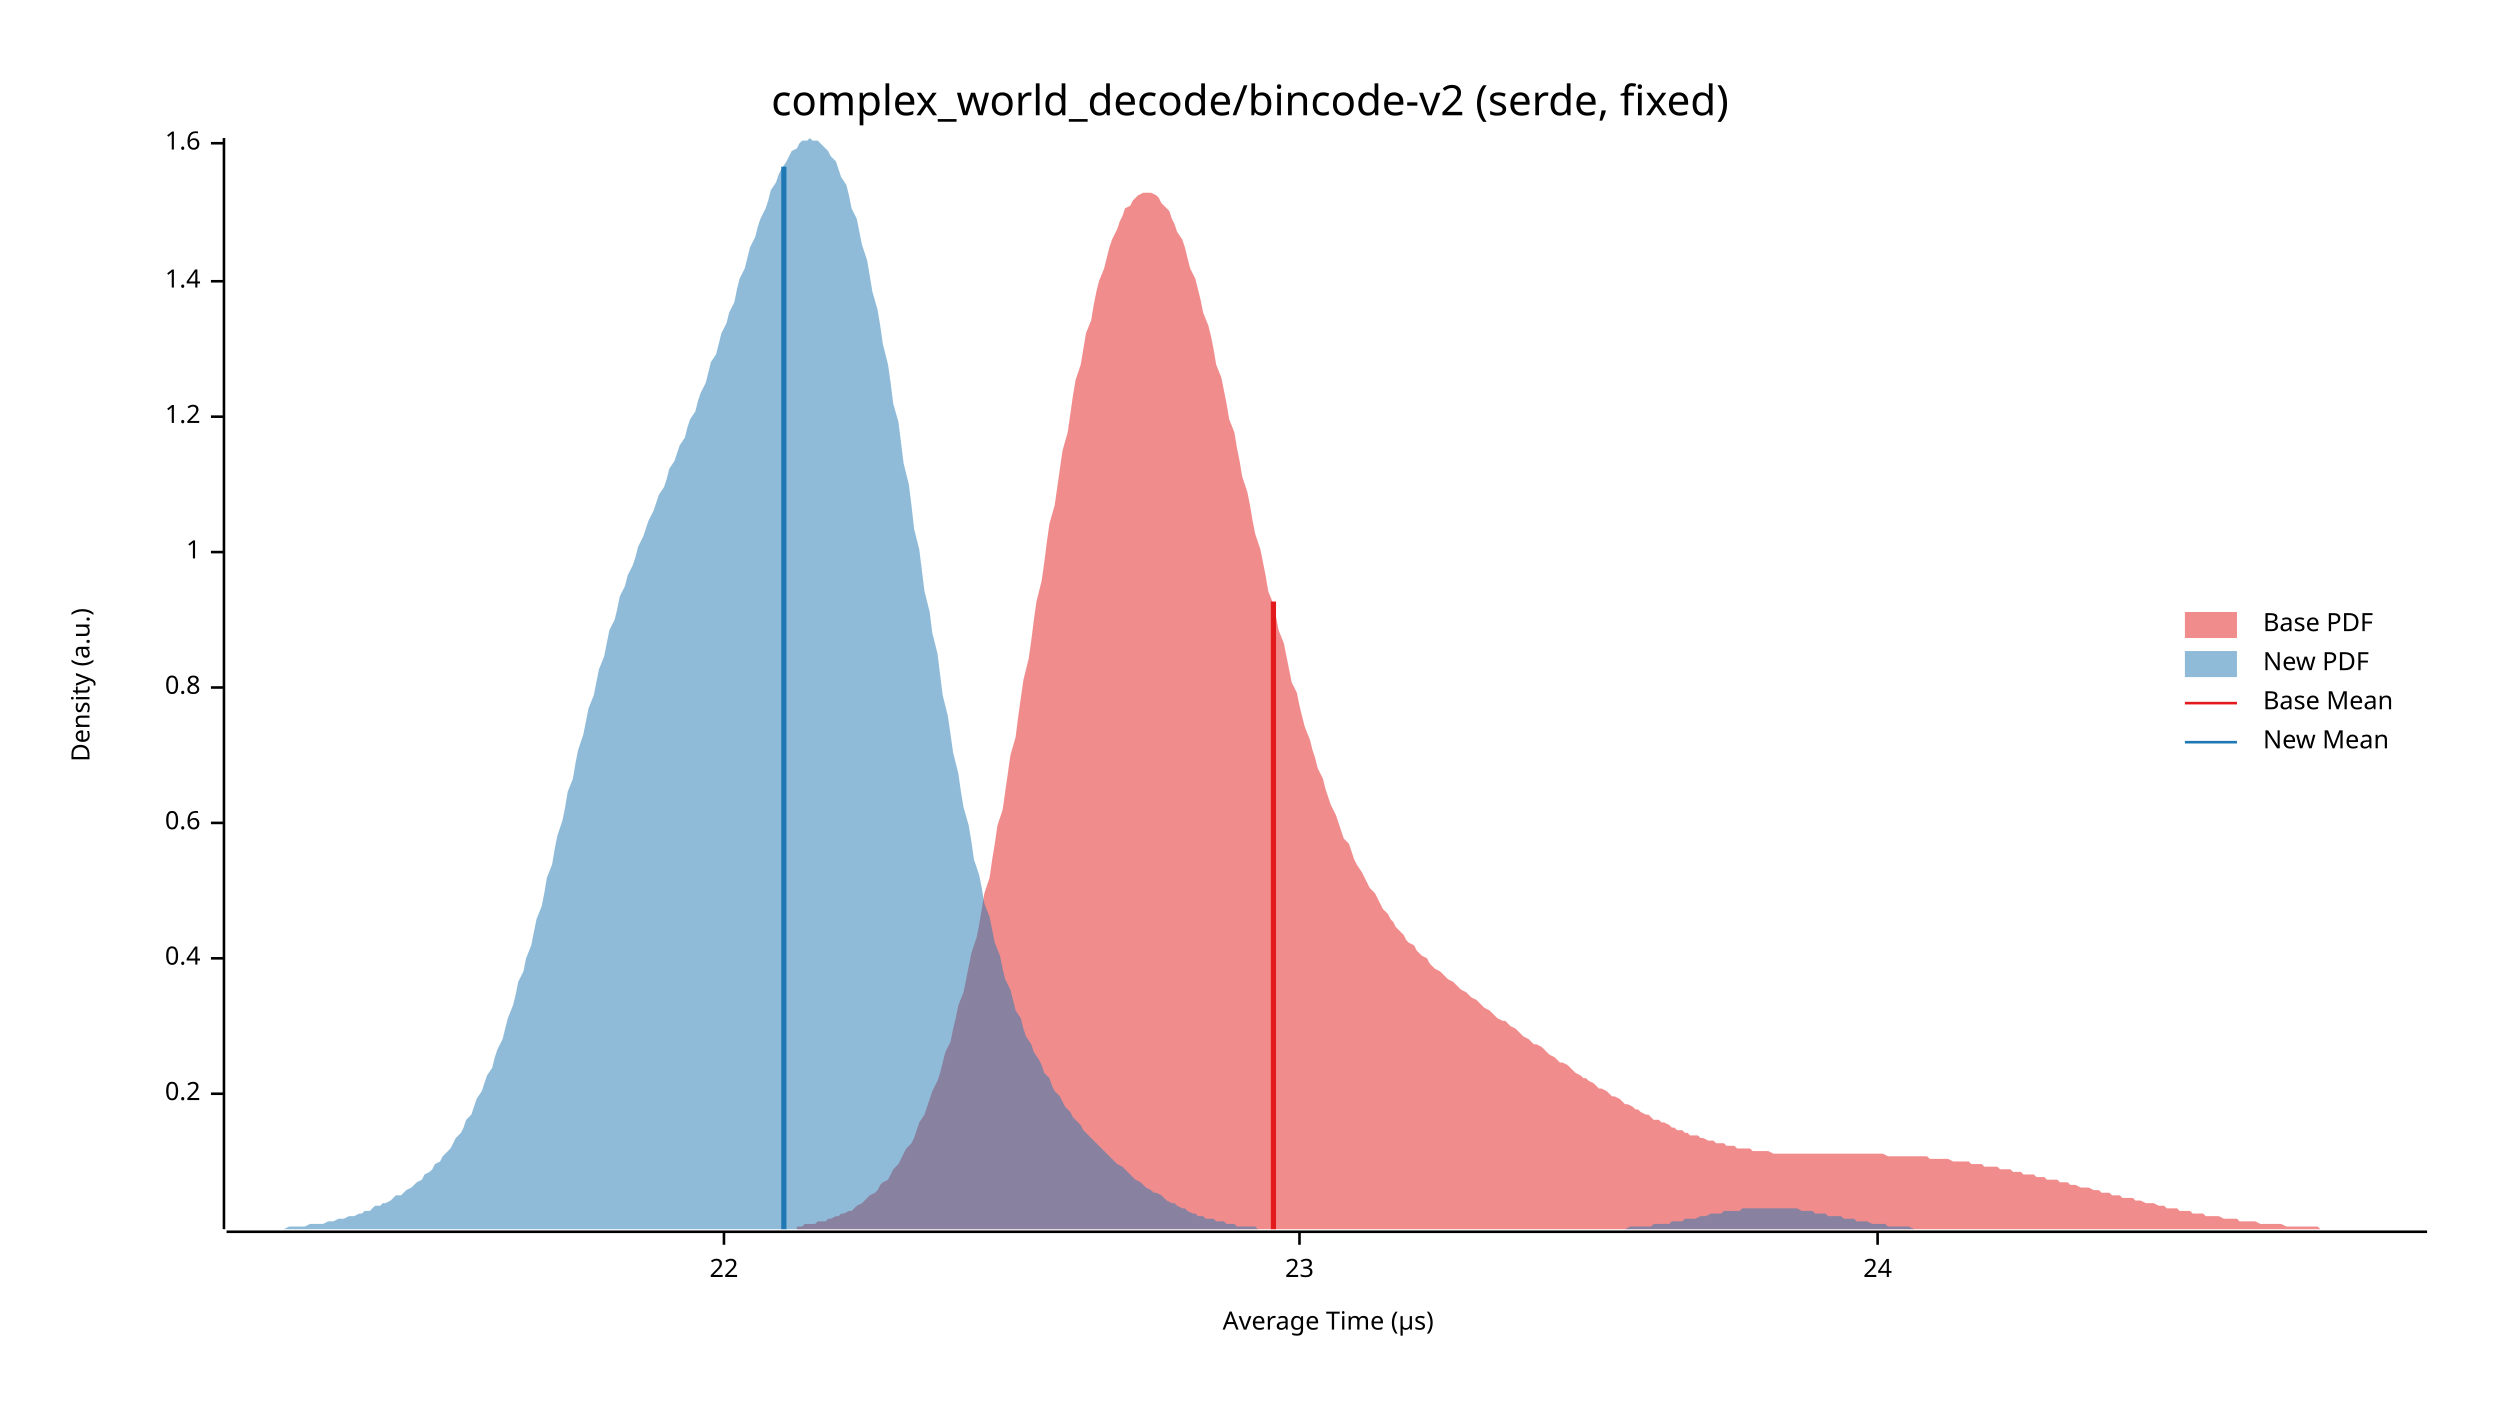
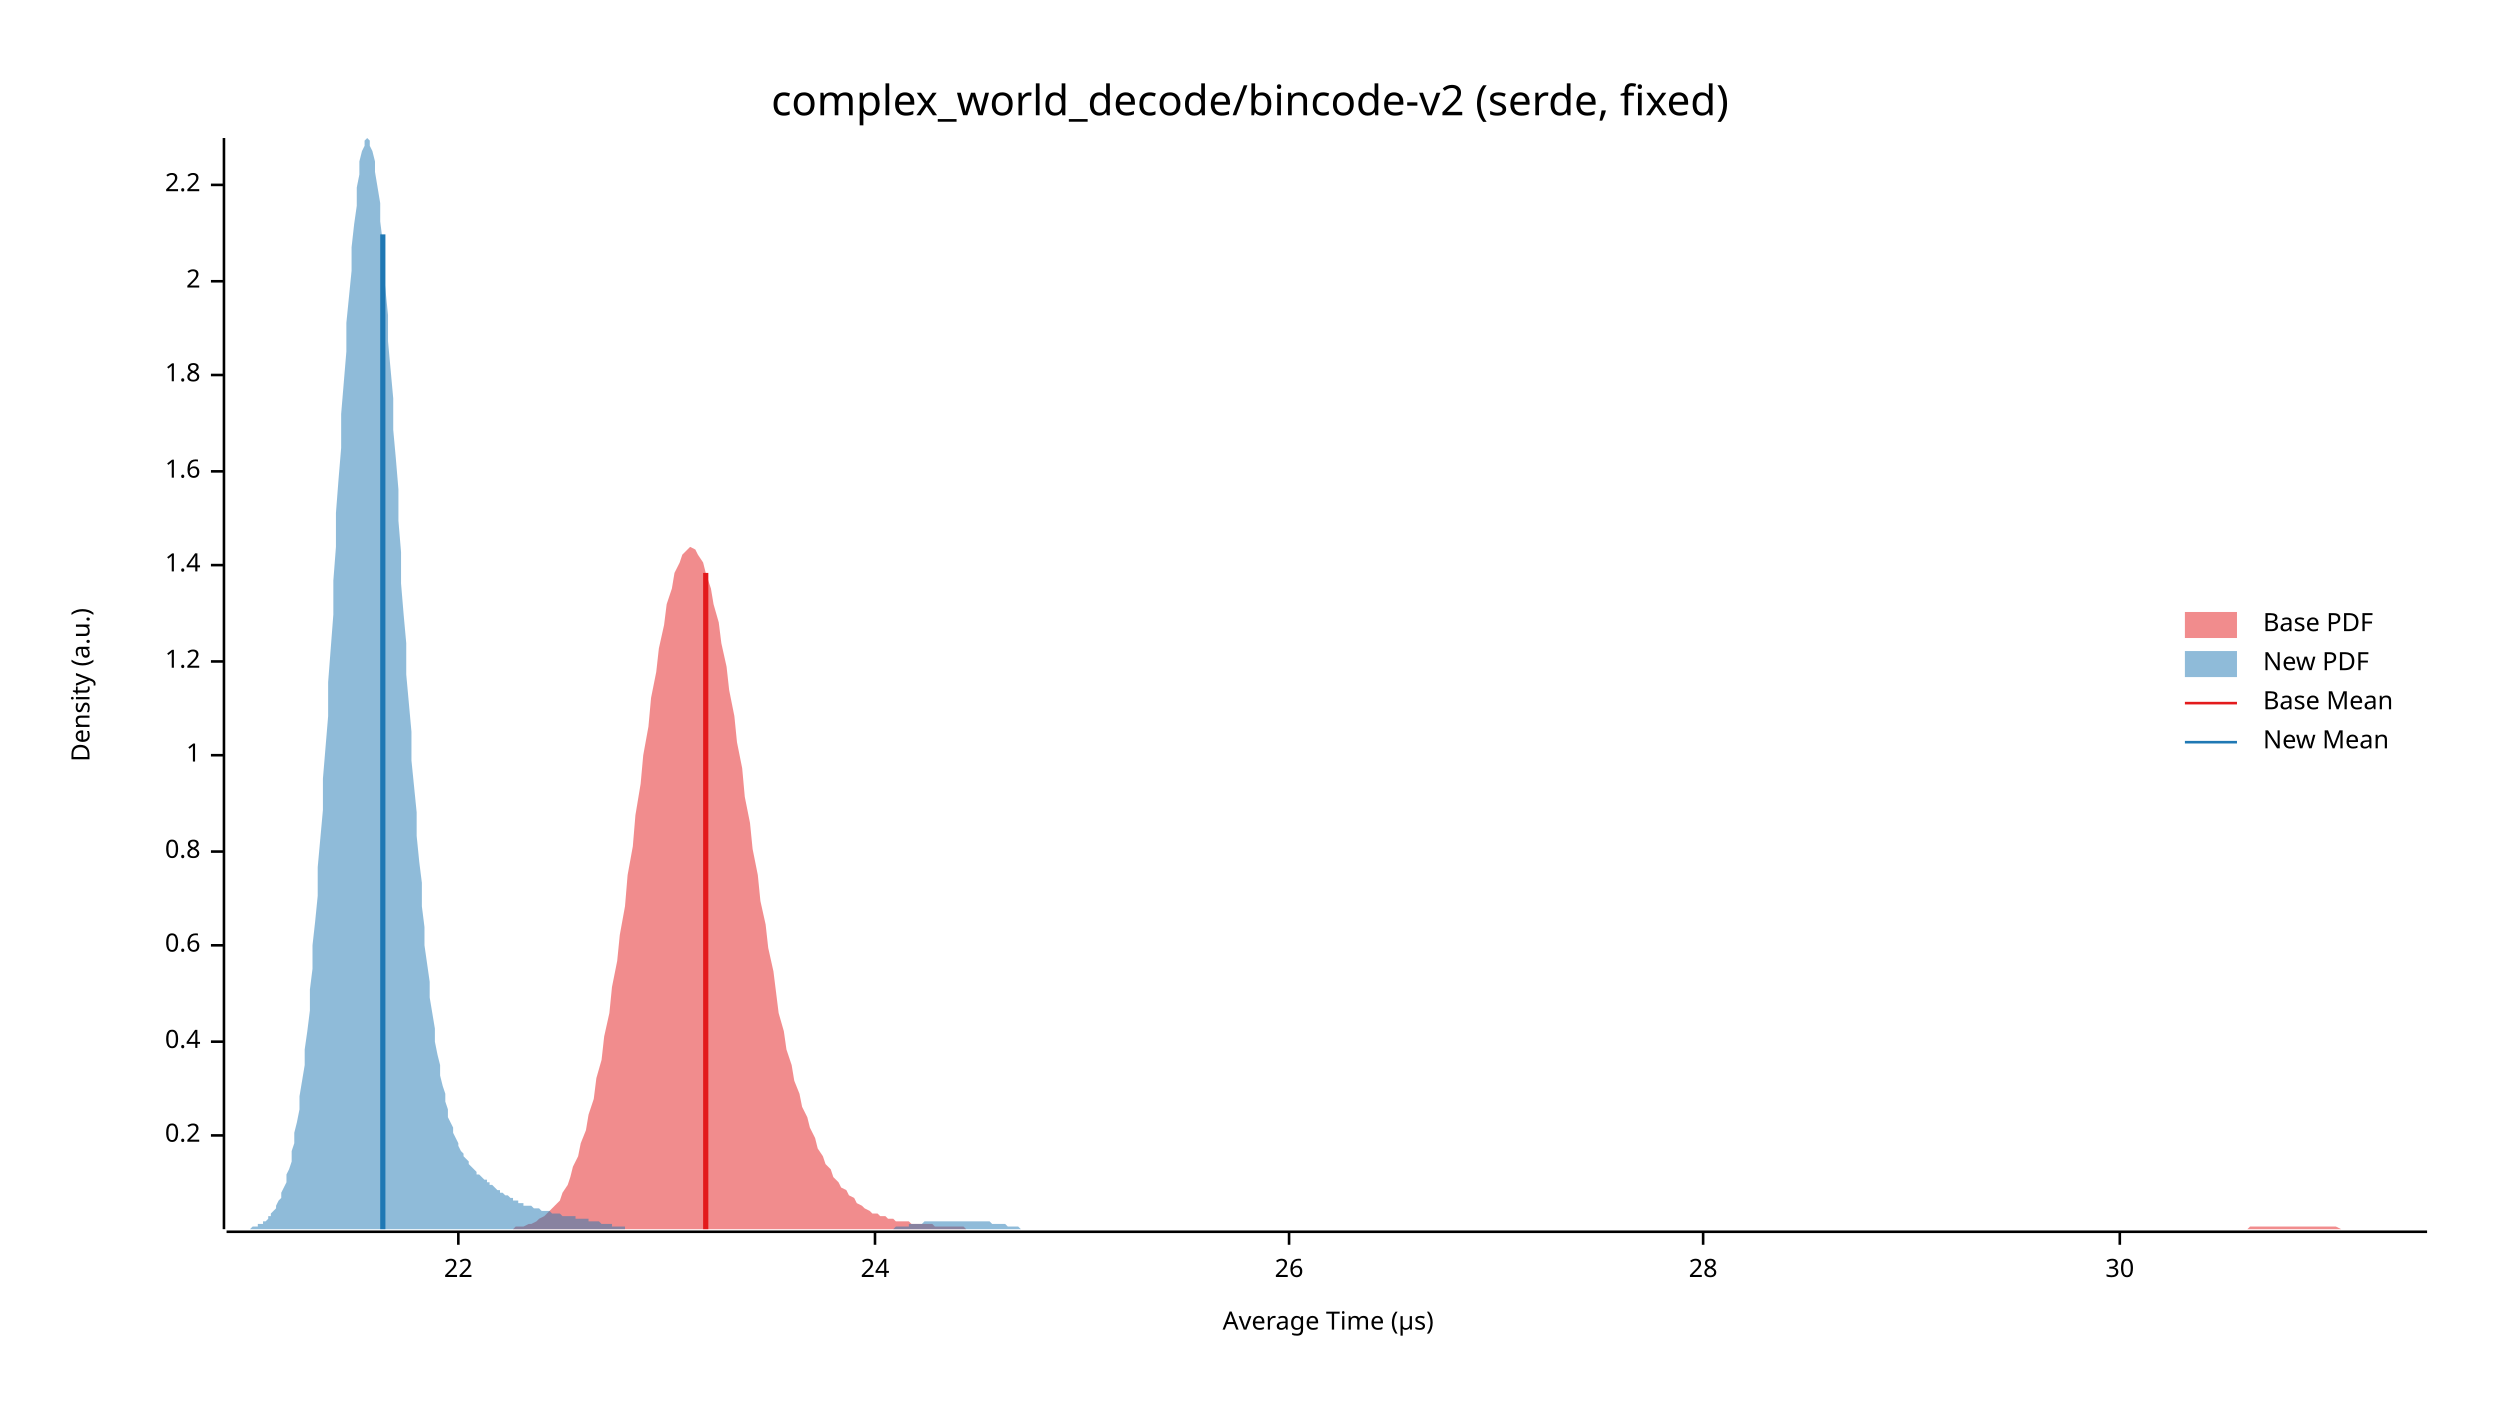
<svg xmlns="http://www.w3.org/2000/svg" width="960" height="540" viewBox="0 0 960 540">
  <text x="480" y="32" dy="0.76em" text-anchor="middle" font-family="sans-serif" font-size="16.129" opacity="1" fill="#000000">
complex_world_decode/bincode-v2 (serde, fixed)
</text>
  <text x="27" y="263" dy="0.76em" text-anchor="middle" font-family="sans-serif" font-size="9.677" opacity="1" fill="#000000" transform="rotate(270, 27, 263)">
Density (a.u.)
</text>
  <text x="510" y="513" dy="-0.5ex" text-anchor="middle" font-family="sans-serif" font-size="9.677" opacity="1" fill="#000000">
Average Time (µs)
</text>
  <polyline fill="none" opacity="1" stroke="#000000" stroke-width="1" points="86,53 86,472 " />
-   <text x="77" y="420" dy="0.5ex" text-anchor="end" font-family="sans-serif" font-size="9.677" opacity="1" fill="#000000">
+   <text x="77" y="436" dy="0.5ex" text-anchor="end" font-family="sans-serif" font-size="9.677" opacity="1" fill="#000000">
0.2
</text>
-   <polyline fill="none" opacity="1" stroke="#000000" stroke-width="1" points="81,420 86,420 " />
-   <text x="77" y="368" dy="0.5ex" text-anchor="end" font-family="sans-serif" font-size="9.677" opacity="1" fill="#000000">
+   <polyline fill="none" opacity="1" stroke="#000000" stroke-width="1" points="81,436 86,436 " />
+   <text x="77" y="400" dy="0.5ex" text-anchor="end" font-family="sans-serif" font-size="9.677" opacity="1" fill="#000000">
0.4
</text>
-   <polyline fill="none" opacity="1" stroke="#000000" stroke-width="1" points="81,368 86,368 " />
-   <text x="77" y="316" dy="0.5ex" text-anchor="end" font-family="sans-serif" font-size="9.677" opacity="1" fill="#000000">
+   <polyline fill="none" opacity="1" stroke="#000000" stroke-width="1" points="81,400 86,400 " />
+   <text x="77" y="363" dy="0.5ex" text-anchor="end" font-family="sans-serif" font-size="9.677" opacity="1" fill="#000000">
0.6
</text>
-   <polyline fill="none" opacity="1" stroke="#000000" stroke-width="1" points="81,316 86,316 " />
-   <text x="77" y="264" dy="0.5ex" text-anchor="end" font-family="sans-serif" font-size="9.677" opacity="1" fill="#000000">
+   <polyline fill="none" opacity="1" stroke="#000000" stroke-width="1" points="81,363 86,363 " />
+   <text x="77" y="327" dy="0.5ex" text-anchor="end" font-family="sans-serif" font-size="9.677" opacity="1" fill="#000000">
0.8
</text>
-   <polyline fill="none" opacity="1" stroke="#000000" stroke-width="1" points="81,264 86,264 " />
-   <text x="77" y="212" dy="0.5ex" text-anchor="end" font-family="sans-serif" font-size="9.677" opacity="1" fill="#000000">
+   <polyline fill="none" opacity="1" stroke="#000000" stroke-width="1" points="81,327 86,327 " />
+   <text x="77" y="290" dy="0.5ex" text-anchor="end" font-family="sans-serif" font-size="9.677" opacity="1" fill="#000000">
1
</text>
-   <polyline fill="none" opacity="1" stroke="#000000" stroke-width="1" points="81,212 86,212 " />
-   <text x="77" y="160" dy="0.5ex" text-anchor="end" font-family="sans-serif" font-size="9.677" opacity="1" fill="#000000">
+   <polyline fill="none" opacity="1" stroke="#000000" stroke-width="1" points="81,290 86,290 " />
+   <text x="77" y="254" dy="0.5ex" text-anchor="end" font-family="sans-serif" font-size="9.677" opacity="1" fill="#000000">
1.2
</text>
-   <polyline fill="none" opacity="1" stroke="#000000" stroke-width="1" points="81,160 86,160 " />
-   <text x="77" y="108" dy="0.5ex" text-anchor="end" font-family="sans-serif" font-size="9.677" opacity="1" fill="#000000">
+   <polyline fill="none" opacity="1" stroke="#000000" stroke-width="1" points="81,254 86,254 " />
+   <text x="77" y="217" dy="0.5ex" text-anchor="end" font-family="sans-serif" font-size="9.677" opacity="1" fill="#000000">
1.4
</text>
-   <polyline fill="none" opacity="1" stroke="#000000" stroke-width="1" points="81,108 86,108 " />
-   <text x="77" y="55" dy="0.5ex" text-anchor="end" font-family="sans-serif" font-size="9.677" opacity="1" fill="#000000">
+   <polyline fill="none" opacity="1" stroke="#000000" stroke-width="1" points="81,217 86,217 " />
+   <text x="77" y="181" dy="0.5ex" text-anchor="end" font-family="sans-serif" font-size="9.677" opacity="1" fill="#000000">
1.6
</text>
-   <polyline fill="none" opacity="1" stroke="#000000" stroke-width="1" points="81,55 86,55 " />
+   <polyline fill="none" opacity="1" stroke="#000000" stroke-width="1" points="81,181 86,181 " />
+   <text x="77" y="144" dy="0.5ex" text-anchor="end" font-family="sans-serif" font-size="9.677" opacity="1" fill="#000000">
+ 1.8
+ </text>
+   <polyline fill="none" opacity="1" stroke="#000000" stroke-width="1" points="81,144 86,144 " />
+   <text x="77" y="108" dy="0.5ex" text-anchor="end" font-family="sans-serif" font-size="9.677" opacity="1" fill="#000000">
+ 2
+ </text>
+   <polyline fill="none" opacity="1" stroke="#000000" stroke-width="1" points="81,108 86,108 " />
+   <text x="77" y="71" dy="0.5ex" text-anchor="end" font-family="sans-serif" font-size="9.677" opacity="1" fill="#000000">
+ 2.2
+ </text>
+   <polyline fill="none" opacity="1" stroke="#000000" stroke-width="1" points="81,71 86,71 " />
  <polyline fill="none" opacity="1" stroke="#000000" stroke-width="1" points="87,473 932,473 " />
-   <text x="278" y="483" dy="0.76em" text-anchor="middle" font-family="sans-serif" font-size="9.677" opacity="1" fill="#000000">
+   <text x="176" y="483" dy="0.76em" text-anchor="middle" font-family="sans-serif" font-size="9.677" opacity="1" fill="#000000">
22
</text>
-   <polyline fill="none" opacity="1" stroke="#000000" stroke-width="1" points="278,473 278,478 " />
-   <text x="499" y="483" dy="0.76em" text-anchor="middle" font-family="sans-serif" font-size="9.677" opacity="1" fill="#000000">
- 23
- </text>
-   <polyline fill="none" opacity="1" stroke="#000000" stroke-width="1" points="499,473 499,478 " />
-   <text x="721" y="483" dy="0.76em" text-anchor="middle" font-family="sans-serif" font-size="9.677" opacity="1" fill="#000000">
+   <polyline fill="none" opacity="1" stroke="#000000" stroke-width="1" points="176,473 176,478 " />
+   <text x="336" y="483" dy="0.76em" text-anchor="middle" font-family="sans-serif" font-size="9.677" opacity="1" fill="#000000">
24
</text>
-   <polyline fill="none" opacity="1" stroke="#000000" stroke-width="1" points="721,473 721,478 " />
-   <polygon opacity="0.5" fill="#E31A1C" points="306,471 307,471 308,471 309,470 311,470 312,470 313,470 314,469 316,469 317,469 318,468 319,468 321,467 322,467 323,466 324,466 326,465 327,465 328,464 329,463 331,462 332,461 333,460 334,459 336,458 337,457 338,455 339,454 341,453 342,451 343,449 345,447 346,445 347,443 348,441 350,439 351,437 352,434 353,431 355,428 356,425 357,422 358,419 360,415 361,412 362,408 363,404 365,400 366,395 367,391 368,386 370,381 371,376 372,371 373,366 375,360 376,355 377,349 378,343 380,337 381,330 382,324 383,317 385,311 386,304 387,297 388,290 390,283 391,275 392,268 393,261 395,253 396,246 397,238 398,231 400,223 401,216 402,208 403,201 405,194 406,187 407,180 408,173 410,166 411,159 412,152 413,146 415,140 416,134 417,128 419,123 420,117 421,112 422,108 424,103 425,99 426,95 427,92 429,88 430,85 431,83 432,80 434,79 435,77 436,76 437,75 439,74 440,74 441,74 442,74 444,75 445,76 446,78 447,79 449,81 450,84 451,86 452,89 454,92 455,95 456,99 457,103 459,107 460,111 461,115 462,120 464,125 465,129 466,134 467,140 469,145 470,150 471,155 472,161 474,166 475,172 476,177 477,183 479,189 480,194 481,200 482,205 484,211 485,216 486,221 487,227 489,232 490,237 491,242 493,247 494,252 495,257 496,262 498,266 499,271 500,275 501,279 503,284 504,288 505,291 506,295 508,299 509,303 510,306 511,309 513,313 514,316 515,319 516,322 518,324 519,327 520,330 521,332 523,335 524,337 525,339 526,341 528,343 529,345 530,347 531,349 533,351 534,353 535,354 536,356 538,358 539,359 540,361 541,362 543,363 544,365 545,366 546,367 548,368 549,370 550,371 551,372 553,373 554,374 555,375 556,376 558,377 559,378 560,379 561,380 563,381 564,382 565,383 567,384 568,385 569,386 570,387 572,388 573,389 574,390 575,391 577,392 578,392 579,393 580,394 582,395 583,396 584,397 585,398 587,399 588,400 589,401 590,401 592,402 593,403 594,404 595,405 597,406 598,407 599,408 600,408 602,409 603,410 604,411 605,412 607,413 608,414 609,414 610,415 612,416 613,417 614,418 615,418 617,419 618,420 619,421 620,421 622,422 623,423 624,424 625,424 627,425 628,426 629,426 630,427 632,428 633,428 634,429 635,430 637,430 638,431 639,431 641,432 642,433 643,433 644,434 646,434 647,435 648,435 649,436 651,436 652,436 653,437 654,437 656,438 657,438 658,438 659,439 661,439 662,439 663,440 664,440 666,440 667,441 668,441 669,441 671,441 672,441 673,442 674,442 676,442 677,442 678,442 679,442 681,443 682,443 683,443 684,443 686,443 687,443 688,443 689,443 691,443 692,443 693,443 694,443 696,443 697,443 698,443 699,443 701,443 702,443 703,443 704,443 706,443 707,443 708,443 709,443 711,443 712,443 713,443 715,443 716,443 717,443 718,443 720,443 721,443 722,443 723,443 725,444 726,444 727,444 728,444 730,444 731,444 732,444 733,444 735,444 736,444 737,444 738,444 740,444 741,445 742,445 743,445 745,445 746,445 747,445 748,445 750,446 751,446 752,446 753,446 755,446 756,446 757,447 758,447 760,447 761,447 762,448 763,448 765,448 766,448 767,448 768,449 770,449 771,449 772,449 773,450 775,450 776,450 777,451 778,451 780,451 781,451 782,452 783,452 785,452 786,453 787,453 789,453 790,453 791,454 792,454 794,454 795,455 796,455 797,455 799,456 800,456 801,456 802,456 804,457 805,457 806,457 807,458 809,458 810,458 811,459 812,459 814,459 815,460 816,460 817,460 819,460 820,461 821,461 822,461 824,462 825,462 826,462 827,462 829,463 830,463 831,463 832,464 834,464 835,464 836,464 837,465 839,465 840,465 841,465 842,466 844,466 845,466 846,466 847,467 849,467 850,467 851,467 852,467 854,468 855,468 856,468 857,468 859,468 860,469 861,469 863,469 864,469 865,469 866,469 868,470 869,470 870,470 871,470 873,470 874,470 875,470 876,470 878,471 879,471 880,471 881,471 883,471 884,471 885,471 886,471 888,471 889,471 890,471 891,472 893,472 894,472 895,472 896,472 898,472 899,472 900,472 901,472 903,472 904,472 905,472 906,472 908,472 909,472 910,472 911,472 913,472 914,472 915,472 916,472 918,472 919,472 920,472 921,472 923,472 924,472 925,472 926,472 928,472 929,472 930,472 932,472 932,472 306,472 " />
-   <polygon opacity="0.5" fill="#1F78B4" points="87,472 88,472 89,472 91,472 92,472 93,472 95,472 96,472 97,472 99,472 100,472 101,472 103,472 104,472 105,472 107,472 108,472 109,472 111,471 112,471 113,471 115,471 116,471 117,471 119,470 120,470 121,470 123,470 124,470 126,469 127,469 128,469 130,468 131,468 132,468 134,467 135,467 136,467 138,466 139,466 140,465 142,465 143,464 144,463 146,463 147,462 148,462 150,461 151,460 152,459 154,459 155,458 156,457 158,456 159,455 160,454 162,453 163,451 165,450 166,449 167,447 169,446 170,444 171,443 173,441 174,439 175,437 177,435 178,433 179,430 181,428 182,425 183,422 185,419 186,416 187,413 189,410 190,406 191,403 193,399 194,395 195,391 197,386 198,382 199,377 201,373 202,368 204,363 205,358 206,353 208,348 209,343 210,337 212,332 213,326 214,321 216,315 217,310 218,304 220,299 221,293 222,288 224,282 225,277 226,272 228,267 229,262 230,257 232,252 233,247 234,242 236,238 237,234 238,229 240,225 241,221 243,217 244,214 245,210 247,206 248,203 249,200 251,196 252,193 253,190 255,187 256,184 257,180 259,177 260,174 261,171 263,168 264,164 265,161 267,158 268,154 269,151 271,147 272,143 273,139 275,136 276,132 277,128 279,124 280,120 282,116 283,111 284,107 286,103 287,99 288,95 290,91 291,87 292,84 294,80 295,77 296,73 298,70 299,67 300,65 302,62 303,60 304,58 306,57 307,55 308,54 310,54 311,53 312,54 314,54 315,55 316,56 318,58 319,60 321,62 322,65 323,68 325,71 326,75 327,80 329,84 330,89 331,94 333,100 334,106 335,112 337,119 338,125 339,132 341,140 342,147 343,155 345,162 346,170 347,178 349,186 350,194 351,203 353,211 354,219 355,227 357,235 358,243 360,251 361,259 362,267 364,275 365,282 366,289 368,297 369,304 370,310 372,317 373,323 374,330 376,336 377,341 378,347 380,352 381,357 382,362 384,367 385,372 386,376 388,380 389,384 390,388 392,391 393,395 394,398 396,401 397,404 399,407 400,409 401,412 403,414 404,417 405,419 407,421 408,423 409,425 411,427 412,429 413,430 415,432 416,434 417,435 419,437 420,438 421,439 423,441 424,442 425,443 427,445 428,446 429,447 431,448 432,449 433,450 435,452 436,453 438,454 439,455 440,456 442,457 443,458 444,458 446,459 447,460 448,461 450,462 451,462 452,463 454,464 455,464 456,465 458,466 459,466 460,467 462,467 463,468 464,468 466,468 467,469 468,469 470,469 471,470 473,470 474,470 475,471 477,471 478,471 479,471 481,471 482,471 483,472 485,472 486,472 487,472 489,472 490,472 491,472 493,472 494,472 495,472 497,472 498,472 499,472 501,472 502,472 503,472 505,472 506,472 507,472 509,472 510,472 512,472 513,472 514,472 516,472 517,472 518,472 520,472 521,472 522,472 524,472 525,472 526,472 528,472 529,472 530,472 532,472 533,472 534,472 536,472 537,472 538,472 540,472 541,472 542,472 544,472 545,472 546,472 548,472 549,472 551,472 552,472 553,472 555,472 556,472 557,472 559,472 560,472 561,472 563,472 564,472 565,472 567,472 568,472 569,472 571,472 572,472 573,472 575,472 576,472 577,472 579,472 580,472 581,472 583,472 584,472 585,472 587,472 588,472 590,472 591,472 592,472 594,472 595,472 596,472 598,472 599,472 600,472 602,472 603,472 604,472 606,472 607,472 608,472 610,472 611,472 612,472 614,472 615,472 616,472 618,472 619,472 620,472 622,472 623,472 624,472 626,471 627,471 629,471 630,471 631,471 633,471 634,471 635,470 637,470 638,470 639,470 641,470 642,469 643,469 645,469 646,469 647,468 649,468 650,468 651,468 653,467 654,467 655,467 657,466 658,466 659,466 661,466 662,465 663,465 665,465 666,465 668,465 669,464 670,464 672,464 673,464 674,464 676,464 677,464 678,464 680,464 681,464 682,464 684,464 685,464 686,464 688,464 689,464 690,464 692,465 693,465 694,465 696,465 697,466 698,466 700,466 701,466 702,467 704,467 705,467 707,467 708,468 709,468 711,468 712,468 713,469 715,469 716,469 717,469 719,470 720,470 721,470 723,470 724,470 725,471 727,471 728,471 729,471 731,471 732,471 733,471 735,472 736,472 737,472 739,472 740,472 741,472 743,472 744,472 746,472 747,472 748,472 750,472 751,472 752,472 754,472 755,472 756,472 758,472 758,472 87,472 " />
-   <polyline fill="none" opacity="1" stroke="#E31A1C" stroke-width="2" points="489,472 489,231 " />
-   <polyline fill="none" opacity="1" stroke="#1F78B4" stroke-width="2" points="301,472 301,64 " />
+   <polyline fill="none" opacity="1" stroke="#000000" stroke-width="1" points="336,473 336,478 " />
+   <text x="495" y="483" dy="0.76em" text-anchor="middle" font-family="sans-serif" font-size="9.677" opacity="1" fill="#000000">
+ 26
+ </text>
+   <polyline fill="none" opacity="1" stroke="#000000" stroke-width="1" points="495,473 495,478 " />
+   <text x="654" y="483" dy="0.76em" text-anchor="middle" font-family="sans-serif" font-size="9.677" opacity="1" fill="#000000">
+ 28
+ </text>
+   <polyline fill="none" opacity="1" stroke="#000000" stroke-width="1" points="654,473 654,478 " />
+   <text x="814" y="483" dy="0.76em" text-anchor="middle" font-family="sans-serif" font-size="9.677" opacity="1" fill="#000000">
+ 30
+ </text>
+   <polyline fill="none" opacity="1" stroke="#000000" stroke-width="1" points="814,473 814,478 " />
+   <polygon opacity="0.5" fill="#E31A1C" points="188,472 189,472 191,472 192,472 194,472 195,472 197,472 198,471 200,471 201,471 203,470 204,470 206,469 207,468 209,467 210,466 212,464 213,463 215,461 216,458 218,455 219,452 220,448 222,444 223,439 225,434 226,428 228,422 229,414 231,407 232,398 234,389 235,379 237,369 238,359 240,348 241,336 243,325 244,313 246,301 247,290 249,279 250,268 252,258 253,249 255,240 256,232 258,226 259,220 261,216 262,213 264,211 265,210 267,211 268,213 270,216 271,220 273,226 274,232 276,239 277,247 279,256 280,265 282,275 283,285 285,295 286,306 288,316 289,326 291,336 292,346 294,355 295,364 297,373 298,381 299,389 301,396 302,403 304,409 305,415 307,420 308,425 310,429 311,433 313,437 314,441 316,444 317,447 319,449 320,452 322,454 323,456 325,457 326,459 328,460 329,462 331,463 332,464 334,465 335,466 337,466 338,467 340,467 341,468 343,468 344,469 346,469 347,469 349,469 350,470 352,470 353,470 355,470 356,470 358,470 359,471 361,471 362,471 364,471 365,471 367,471 368,471 370,471 371,472 373,472 374,472 376,472 377,472 378,472 380,472 381,472 383,472 384,472 386,472 387,472 389,472 390,472 392,472 393,472 395,472 396,472 398,472 399,472 401,472 402,472 404,472 405,472 407,472 408,472 410,472 411,472 413,472 414,472 416,472 417,472 419,472 420,472 422,472 423,472 425,472 426,472 428,472 429,472 431,472 432,472 434,472 435,472 437,472 438,472 440,472 441,472 443,472 444,472 446,472 447,472 449,472 450,472 452,472 453,472 455,472 456,472 457,472 459,472 460,472 462,472 463,472 465,472 466,472 468,472 469,472 471,472 472,472 474,472 475,472 477,472 478,472 480,472 481,472 483,472 484,472 486,472 487,472 489,472 490,472 492,472 493,472 495,472 496,472 498,472 499,472 501,472 502,472 504,472 505,472 507,472 508,472 510,472 511,472 513,472 514,472 516,472 517,472 519,472 520,472 522,472 523,472 525,472 526,472 528,472 529,472 531,472 532,472 534,472 535,472 536,472 538,472 539,472 541,472 542,472 544,472 545,472 547,472 548,472 550,472 551,472 553,472 554,472 556,472 557,472 559,472 560,472 562,472 563,472 565,472 566,472 568,472 569,472 571,472 572,472 574,472 575,472 577,472 578,472 580,472 581,472 583,472 584,472 586,472 587,472 589,472 590,472 592,472 593,472 595,472 596,472 598,472 599,472 601,472 602,472 604,472 605,472 607,472 608,472 610,472 611,472 613,472 614,472 615,472 617,472 618,472 620,472 621,472 623,472 624,472 626,472 627,472 629,472 630,472 632,472 633,472 635,472 636,472 638,472 639,472 641,472 642,472 644,472 645,472 647,472 648,472 650,472 651,472 653,472 654,472 656,472 657,472 659,472 660,472 662,472 663,472 665,472 666,472 668,472 669,472 671,472 672,472 674,472 675,472 677,472 678,472 680,472 681,472 683,472 684,472 686,472 687,472 689,472 690,472 692,472 693,472 694,472 696,472 697,472 699,472 700,472 702,472 703,472 705,472 706,472 708,472 709,472 711,472 712,472 714,472 715,472 717,472 718,472 720,472 721,472 723,472 724,472 726,472 727,472 729,472 730,472 732,472 733,472 735,472 736,472 738,472 739,472 741,472 742,472 744,472 745,472 747,472 748,472 750,472 751,472 753,472 754,472 756,472 757,472 759,472 760,472 762,472 763,472 765,472 766,472 768,472 769,472 771,472 772,472 773,472 775,472 776,472 778,472 779,472 781,472 782,472 784,472 785,472 787,472 788,472 790,472 791,472 793,472 794,472 796,472 797,472 799,472 800,472 802,472 803,472 805,472 806,472 808,472 809,472 811,472 812,472 814,472 815,472 817,472 818,472 820,472 821,472 823,472 824,472 826,472 827,472 829,472 830,472 832,472 833,472 835,472 836,472 838,472 839,472 841,472 842,472 844,472 845,472 847,472 848,472 850,472 851,472 852,472 854,472 855,472 857,472 858,472 860,472 861,472 863,472 864,471 866,471 867,471 869,471 870,471 872,471 873,471 875,471 876,471 878,471 879,471 881,471 882,471 884,471 885,471 887,471 888,471 890,471 891,471 893,471 894,471 896,471 897,471 899,472 900,472 902,472 903,472 905,472 906,472 908,472 909,472 911,472 912,472 914,472 915,472 917,472 918,472 920,472 921,472 923,472 924,472 926,472 927,472 929,472 930,472 932,472 932,472 188,472 " />
+   <polygon opacity="0.5" fill="#1F78B4" points="87,472 87,472 88,472 88,472 89,472 90,472 90,472 91,472 92,472 92,472 93,472 94,472 94,472 95,472 95,472 96,472 97,471 97,471 98,471 99,471 99,470 100,470 101,470 101,469 102,469 103,468 103,467 104,467 104,466 105,465 106,464 106,463 107,461 108,460 108,458 109,456 110,454 110,451 111,449 112,446 112,442 113,439 113,435 114,431 115,426 115,421 116,415 117,409 117,403 118,396 119,388 119,380 120,372 120,363 121,354 122,344 122,333 123,322 124,311 124,299 125,287 126,275 126,262 127,249 128,236 128,223 129,210 129,197 130,184 131,172 131,159 132,147 133,135 133,124 134,114 135,104 135,95 136,86 137,79 137,72 138,67 138,62 139,58 140,56 140,54 141,53 142,54 142,56 143,58 144,62 144,66 145,72 146,78 146,85 147,93 147,102 148,111 149,121 149,131 150,142 151,153 151,165 152,176 153,188 153,200 154,212 154,224 155,236 156,247 156,259 157,270 158,281 158,292 159,302 160,312 160,321 161,331 162,339 162,348 163,356 163,363 164,370 165,377 165,383 166,389 167,395 167,400 168,405 169,409 169,413 170,417 171,420 171,423 172,426 172,429 173,431 174,433 174,435 175,437 176,439 176,440 177,442 178,443 178,444 179,445 180,446 180,447 181,448 181,448 182,449 183,450 183,451 184,451 185,452 185,452 186,453 187,453 187,454 188,454 188,455 189,455 190,456 190,456 191,457 192,457 192,458 193,458 194,459 194,459 195,459 196,460 196,460 197,460 197,461 198,461 199,461 199,462 200,462 201,462 201,463 202,463 203,463 203,463 204,463 205,464 205,464 206,464 206,464 207,464 208,465 208,465 209,465 210,465 210,465 211,465 212,466 212,466 213,466 213,466 214,466 215,466 215,466 216,467 217,467 217,467 218,467 219,467 219,467 220,467 221,467 221,468 222,468 222,468 223,468 224,468 224,468 225,468 226,468 226,469 227,469 228,469 228,469 229,469 230,469 230,469 231,470 231,470 232,470 233,470 233,470 234,470 235,470 235,471 236,471 237,471 237,471 238,471 239,471 239,471 240,471 240,472 241,472 242,472 242,472 243,472 244,472 244,472 245,472 246,472 246,472 247,472 247,472 248,472 249,472 249,472 250,472 251,472 251,472 252,472 253,472 253,472 254,472 255,472 255,472 256,472 256,472 257,472 258,472 258,472 259,472 260,472 260,472 261,472 262,472 262,472 263,472 264,472 264,472 265,472 265,472 266,472 267,472 267,472 268,472 269,472 269,472 270,472 271,472 271,472 272,472 273,472 273,472 274,472 274,472 275,472 276,472 276,472 277,472 278,472 278,472 279,472 280,472 280,472 281,472 281,472 282,472 283,472 283,472 284,472 285,472 285,472 286,472 287,472 287,472 288,472 289,472 289,472 290,472 290,472 291,472 292,472 292,472 293,472 294,472 294,472 295,472 296,472 296,472 297,472 298,472 298,472 299,472 299,472 300,472 301,472 301,472 302,472 303,472 303,472 304,472 305,472 305,472 306,472 307,472 307,472 308,472 308,472 309,472 310,472 310,472 311,472 312,472 312,472 313,472 314,472 314,472 315,472 315,472 316,472 317,472 317,472 318,472 319,472 319,472 320,472 321,472 321,472 322,472 323,472 323,472 324,472 324,472 325,472 326,472 326,472 327,472 328,472 328,472 329,472 330,472 330,472 331,472 332,472 332,472 333,472 333,472 334,472 335,472 335,472 336,472 337,472 337,472 338,472 339,472 339,472 340,472 340,472 341,472 342,472 342,472 343,472 344,471 344,471 345,471 346,471 346,471 347,471 348,471 348,471 349,471 349,470 350,470 351,470 351,470 352,470 353,470 353,470 354,470 355,469 355,469 356,469 357,469 357,469 358,469 358,469 359,469 360,469 360,469 361,469 362,469 362,469 363,469 364,469 364,469 365,469 366,469 366,469 367,469 367,469 368,469 369,469 369,469 370,469 371,469 371,469 372,469 373,469 373,469 374,469 374,469 375,469 376,469 376,469 377,469 378,469 378,469 379,469 380,469 380,469 381,470 382,470 382,470 383,470 383,470 384,470 385,470 385,470 386,470 387,471 387,471 388,471 389,471 389,471 390,471 391,471 391,471 392,472 392,472 393,472 394,472 394,472 395,472 396,472 396,472 397,472 398,472 398,472 399,472 400,472 400,472 401,472 401,472 402,472 403,472 403,472 404,472 405,472 405,472 406,472 407,472 407,472 87,472 " />
+   <polyline fill="none" opacity="1" stroke="#E31A1C" stroke-width="2" points="271,472 271,220 " />
+   <polyline fill="none" opacity="1" stroke="#1F78B4" stroke-width="2" points="147,472 147,90 " />
  <text x="869" y="235" dy="0.76em" text-anchor="start" font-family="sans-serif" font-size="9.677" opacity="1" fill="#000000">
Base PDF
</text>
  <text x="869" y="250" dy="0.76em" text-anchor="start" font-family="sans-serif" font-size="9.677" opacity="1" fill="#000000">
New PDF
</text>
  <text x="869" y="265" dy="0.76em" text-anchor="start" font-family="sans-serif" font-size="9.677" opacity="1" fill="#000000">
Base Mean
</text>
  <text x="869" y="280" dy="0.76em" text-anchor="start" font-family="sans-serif" font-size="9.677" opacity="1" fill="#000000">
New Mean
</text>
  <rect x="839" y="235" width="20" height="10" opacity="0.5" fill="#E31A1C" stroke="none" />
  <rect x="839" y="250" width="20" height="10" opacity="0.5" fill="#1F78B4" stroke="none" />
  <polyline fill="none" opacity="1" stroke="#E31A1C" stroke-width="1" points="839,270 859,270 " />
  <polyline fill="none" opacity="1" stroke="#1F78B4" stroke-width="1" points="839,285 859,285 " />
</svg>
